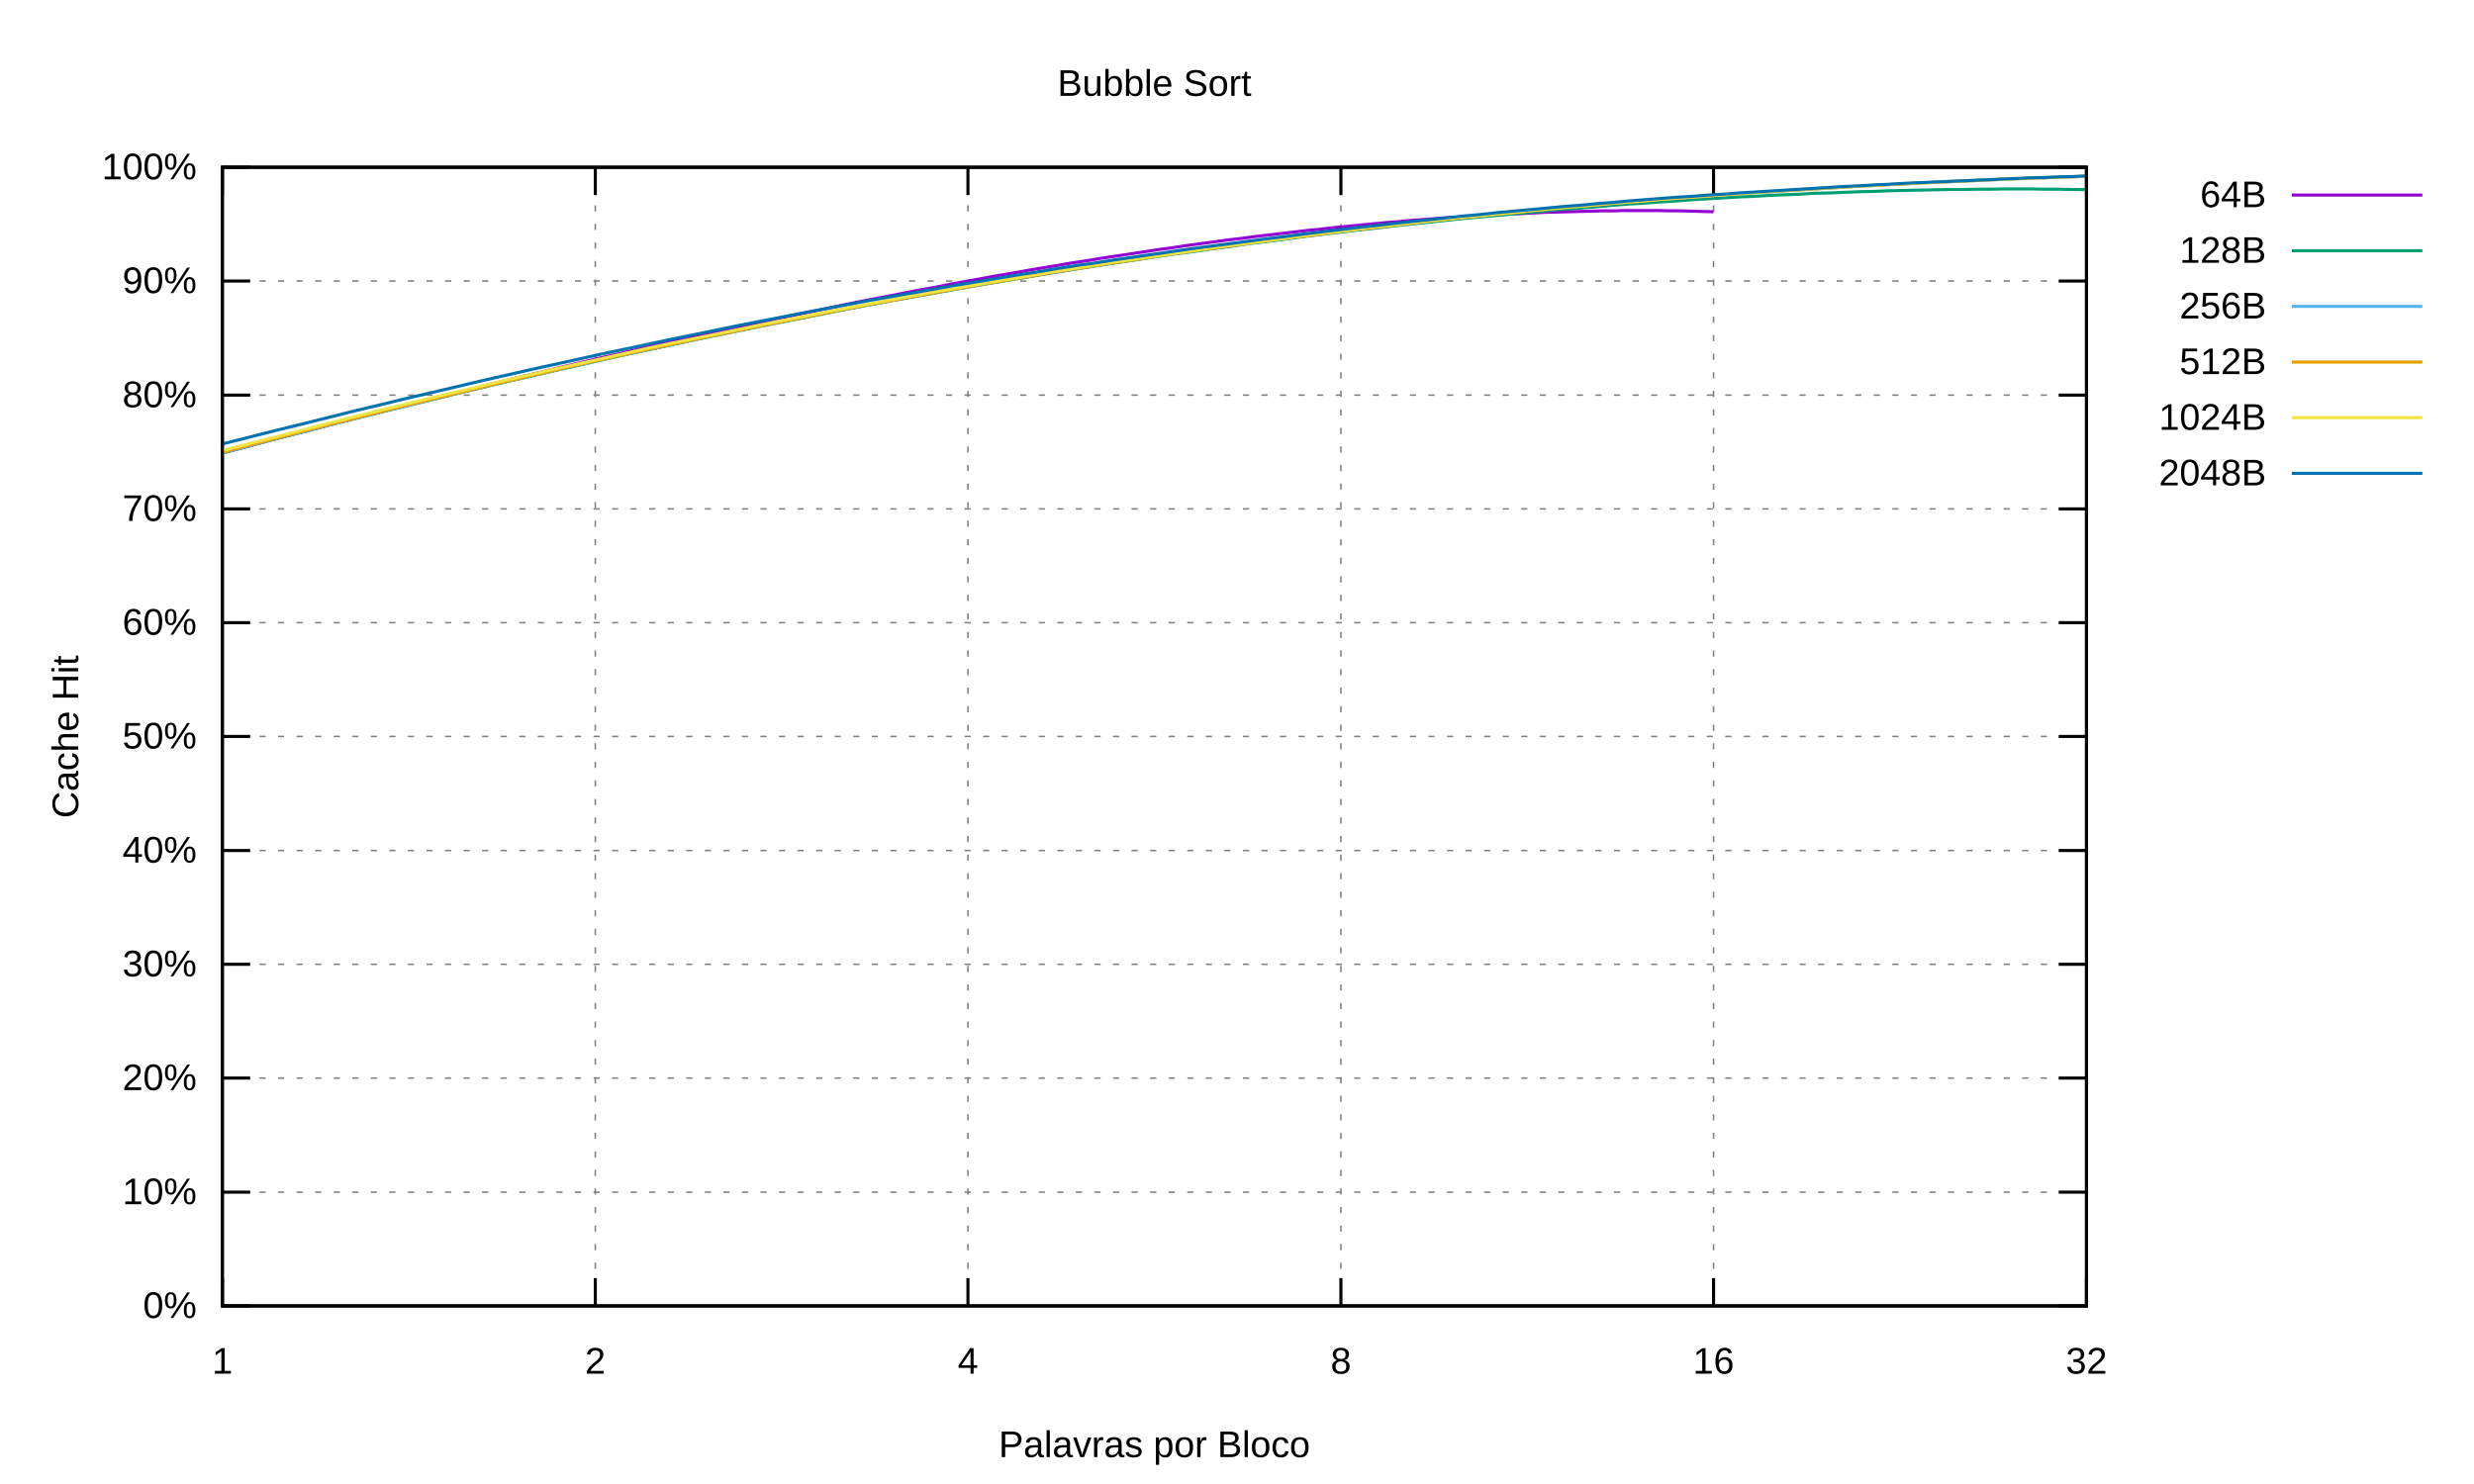
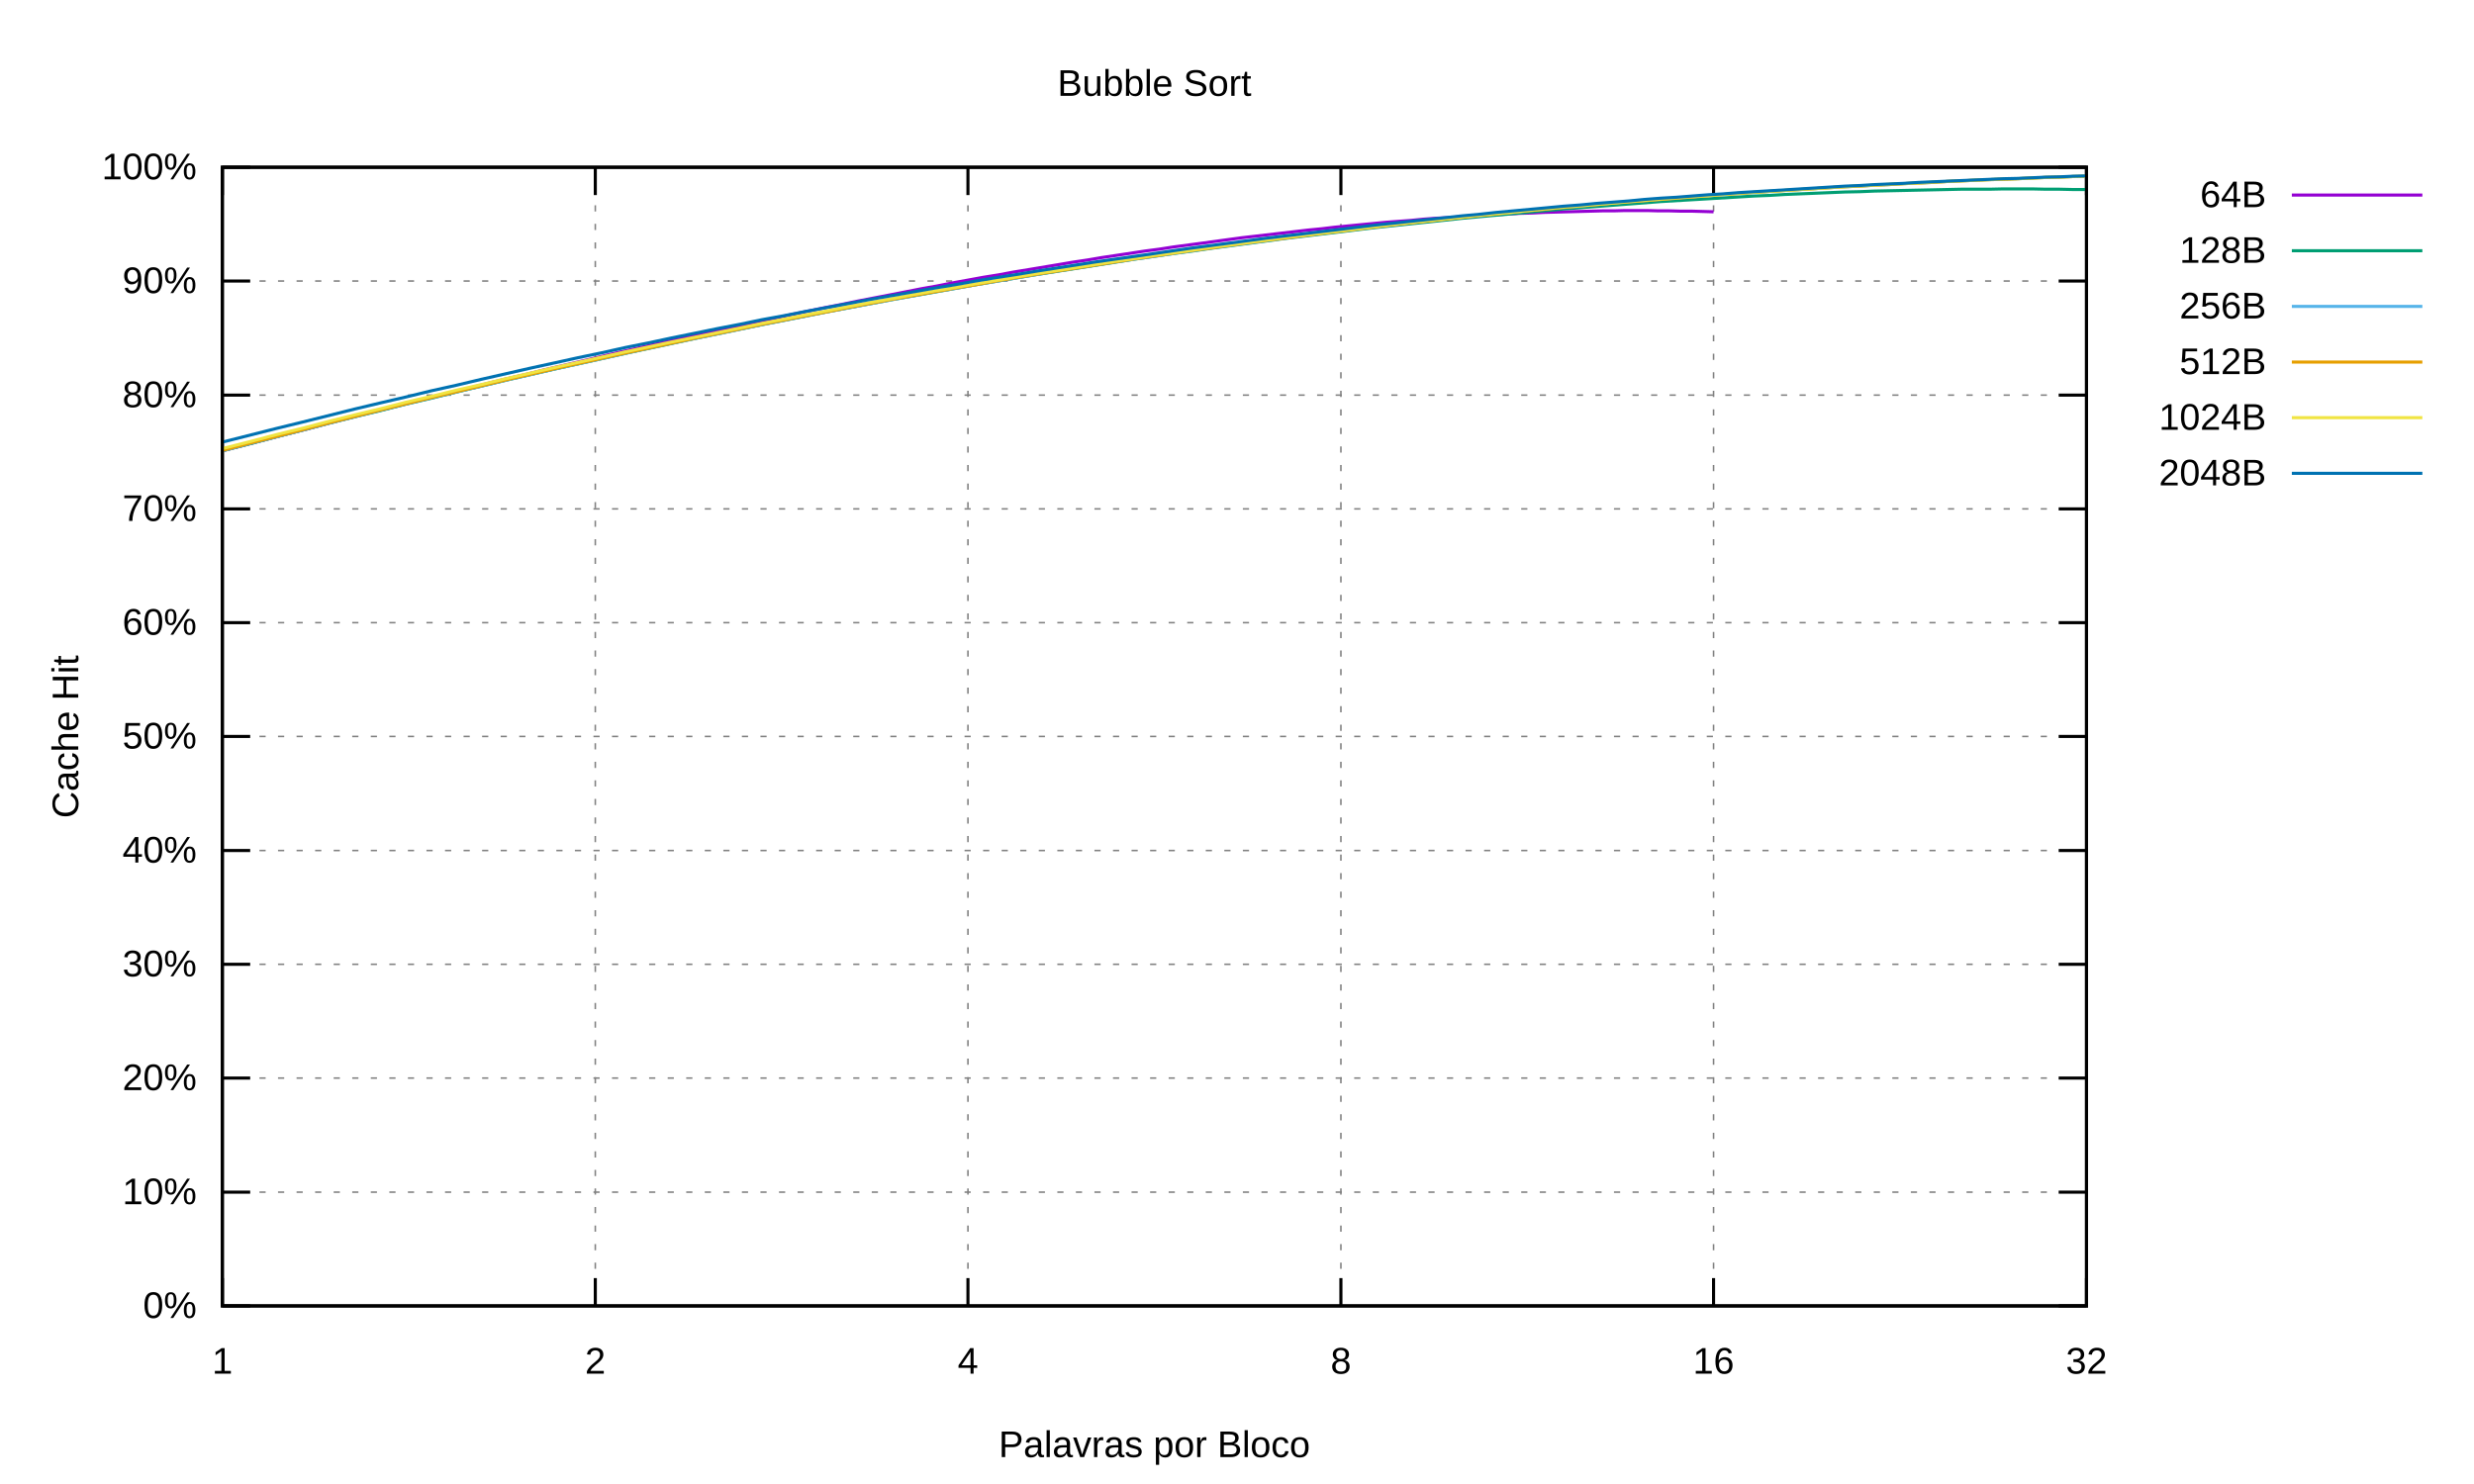
<svg xmlns="http://www.w3.org/2000/svg" xmlns:xlink="http://www.w3.org/1999/xlink" width="800" height="480" viewBox="0 0 800 480">
  <g id="gnuplot_canvas">
    <rect x="0" y="0" width="800" height="480" fill="none" />
    <defs>
      <circle id="gpDot" r="0.5" stroke-width="0.5" stroke="currentColor" />
      <path id="gpPt0" stroke-width="0.222" stroke="currentColor" d="M-1,0 h2 M0,-1 v2" />
      <path id="gpPt1" stroke-width="0.222" stroke="currentColor" d="M-1,-1 L1,1 M1,-1 L-1,1" />
      <path id="gpPt2" stroke-width="0.222" stroke="currentColor" d="M-1,0 L1,0 M0,-1 L0,1 M-1,-1 L1,1 M-1,1 L1,-1" />
      <rect id="gpPt3" stroke-width="0.222" stroke="currentColor" x="-1" y="-1" width="2" height="2" />
      <rect id="gpPt4" stroke-width="0.222" stroke="currentColor" fill="currentColor" x="-1" y="-1" width="2" height="2" />
      <circle id="gpPt5" stroke-width="0.222" stroke="currentColor" cx="0" cy="0" r="1" />
      <use xlink:href="#gpPt5" id="gpPt6" fill="currentColor" stroke="none" />
      <path id="gpPt7" stroke-width="0.222" stroke="currentColor" d="M0,-1.33 L-1.33,0.67 L1.33,0.67 z" />
      <use xlink:href="#gpPt7" id="gpPt8" fill="currentColor" stroke="none" />
      <use xlink:href="#gpPt7" id="gpPt9" stroke="currentColor" transform="rotate(180)" />
      <use xlink:href="#gpPt9" id="gpPt10" fill="currentColor" stroke="none" />
      <use xlink:href="#gpPt3" id="gpPt11" stroke="currentColor" transform="rotate(45)" />
      <use xlink:href="#gpPt11" id="gpPt12" fill="currentColor" stroke="none" />
      <path id="gpPt13" stroke-width="0.222" stroke="currentColor" d="M0,1.330 L1.265,0.411 L0.782,-1.067 L-0.782,-1.076 L-1.265,0.411 z" />
      <use xlink:href="#gpPt13" id="gpPt14" fill="currentColor" stroke="none" />
      <filter id="textbox" filterUnits="objectBoundingBox" x="0" y="0" height="1" width="1">
        <feFlood flood-color="white" flood-opacity="1" result="bgnd" />
        <feComposite in="SourceGraphic" in2="bgnd" operator="atop" />
      </filter>
      <filter id="greybox" filterUnits="objectBoundingBox" x="0" y="0" height="1" width="1">
        <feFlood flood-color="lightgrey" flood-opacity="1" result="grey" />
        <feComposite in="SourceGraphic" in2="grey" operator="atop" />
      </filter>
    </defs>
    <g fill="none" color="white" stroke="black" stroke-width="1.00" stroke-linecap="butt" stroke-linejoin="miter">
</g>
    <g fill="none" color="black" stroke="currentColor" stroke-width="1.00" stroke-linecap="butt" stroke-linejoin="miter">
</g>
    <g fill="none" color="black" stroke="black" stroke-width="0.50" stroke-linecap="butt" stroke-linejoin="miter">
</g>
    <g fill="none" color="gray" stroke="currentColor" stroke-width="0.50" stroke-linecap="butt" stroke-linejoin="miter">
      <path stroke="gray" stroke-dasharray="2,4" class="gridline" d="M71.9,422.4 L674.7,422.4  " />
    </g>
    <g fill="none" color="gray" stroke="gray" stroke-width="1.00" stroke-linecap="butt" stroke-linejoin="miter">
</g>
    <g fill="none" color="black" stroke="currentColor" stroke-width="1.00" stroke-linecap="butt" stroke-linejoin="miter">
      <path stroke="black" d="M71.9,422.4 L80.9,422.4 M674.7,422.4 L665.7,422.4  " />
      <g transform="translate(63.6,426.3)" stroke="none" fill="black" font-family="Arial" font-size="12.00" text-anchor="end">
        <text>
          <tspan font-family="Arial">0%</tspan>
        </text>
      </g>
    </g>
    <g fill="none" color="black" stroke="currentColor" stroke-width="1.00" stroke-linecap="butt" stroke-linejoin="miter">
</g>
    <g fill="none" color="black" stroke="black" stroke-width="0.50" stroke-linecap="butt" stroke-linejoin="miter">
</g>
    <g fill="none" color="gray" stroke="currentColor" stroke-width="0.50" stroke-linecap="butt" stroke-linejoin="miter">
      <path stroke="gray" stroke-dasharray="2,4" class="gridline" d="M71.9,385.6 L674.7,385.6  " />
    </g>
    <g fill="none" color="gray" stroke="gray" stroke-width="1.00" stroke-linecap="butt" stroke-linejoin="miter">
</g>
    <g fill="none" color="black" stroke="currentColor" stroke-width="1.00" stroke-linecap="butt" stroke-linejoin="miter">
      <path stroke="black" d="M71.9,385.6 L80.9,385.6 M674.7,385.6 L665.7,385.6  " />
      <g transform="translate(63.6,389.5)" stroke="none" fill="black" font-family="Arial" font-size="12.00" text-anchor="end">
        <text>
          <tspan font-family="Arial">10%</tspan>
        </text>
      </g>
    </g>
    <g fill="none" color="black" stroke="currentColor" stroke-width="1.00" stroke-linecap="butt" stroke-linejoin="miter">
</g>
    <g fill="none" color="black" stroke="black" stroke-width="0.50" stroke-linecap="butt" stroke-linejoin="miter">
</g>
    <g fill="none" color="gray" stroke="currentColor" stroke-width="0.50" stroke-linecap="butt" stroke-linejoin="miter">
      <path stroke="gray" stroke-dasharray="2,4" class="gridline" d="M71.9,348.7 L674.7,348.7  " />
    </g>
    <g fill="none" color="gray" stroke="gray" stroke-width="1.00" stroke-linecap="butt" stroke-linejoin="miter">
</g>
    <g fill="none" color="black" stroke="currentColor" stroke-width="1.00" stroke-linecap="butt" stroke-linejoin="miter">
      <path stroke="black" d="M71.9,348.7 L80.9,348.7 M674.7,348.7 L665.7,348.7  " />
      <g transform="translate(63.6,352.6)" stroke="none" fill="black" font-family="Arial" font-size="12.00" text-anchor="end">
        <text>
          <tspan font-family="Arial">20%</tspan>
        </text>
      </g>
    </g>
    <g fill="none" color="black" stroke="currentColor" stroke-width="1.00" stroke-linecap="butt" stroke-linejoin="miter">
</g>
    <g fill="none" color="black" stroke="black" stroke-width="0.50" stroke-linecap="butt" stroke-linejoin="miter">
</g>
    <g fill="none" color="gray" stroke="currentColor" stroke-width="0.50" stroke-linecap="butt" stroke-linejoin="miter">
      <path stroke="gray" stroke-dasharray="2,4" class="gridline" d="M71.9,311.9 L674.7,311.9  " />
    </g>
    <g fill="none" color="gray" stroke="gray" stroke-width="1.00" stroke-linecap="butt" stroke-linejoin="miter">
</g>
    <g fill="none" color="black" stroke="currentColor" stroke-width="1.00" stroke-linecap="butt" stroke-linejoin="miter">
      <path stroke="black" d="M71.9,311.9 L80.9,311.9 M674.7,311.9 L665.7,311.9  " />
      <g transform="translate(63.6,315.8)" stroke="none" fill="black" font-family="Arial" font-size="12.00" text-anchor="end">
        <text>
          <tspan font-family="Arial">30%</tspan>
        </text>
      </g>
    </g>
    <g fill="none" color="black" stroke="currentColor" stroke-width="1.00" stroke-linecap="butt" stroke-linejoin="miter">
</g>
    <g fill="none" color="black" stroke="black" stroke-width="0.50" stroke-linecap="butt" stroke-linejoin="miter">
</g>
    <g fill="none" color="gray" stroke="currentColor" stroke-width="0.50" stroke-linecap="butt" stroke-linejoin="miter">
      <path stroke="gray" stroke-dasharray="2,4" class="gridline" d="M71.9,275.1 L674.7,275.1  " />
    </g>
    <g fill="none" color="gray" stroke="gray" stroke-width="1.00" stroke-linecap="butt" stroke-linejoin="miter">
</g>
    <g fill="none" color="black" stroke="currentColor" stroke-width="1.00" stroke-linecap="butt" stroke-linejoin="miter">
      <path stroke="black" d="M71.9,275.1 L80.9,275.1 M674.7,275.1 L665.7,275.1  " />
      <g transform="translate(63.6,279.0)" stroke="none" fill="black" font-family="Arial" font-size="12.00" text-anchor="end">
        <text>
          <tspan font-family="Arial">40%</tspan>
        </text>
      </g>
    </g>
    <g fill="none" color="black" stroke="currentColor" stroke-width="1.00" stroke-linecap="butt" stroke-linejoin="miter">
</g>
    <g fill="none" color="black" stroke="black" stroke-width="0.50" stroke-linecap="butt" stroke-linejoin="miter">
</g>
    <g fill="none" color="gray" stroke="currentColor" stroke-width="0.50" stroke-linecap="butt" stroke-linejoin="miter">
      <path stroke="gray" stroke-dasharray="2,4" class="gridline" d="M71.9,238.2 L674.7,238.2  " />
    </g>
    <g fill="none" color="gray" stroke="gray" stroke-width="1.00" stroke-linecap="butt" stroke-linejoin="miter">
</g>
    <g fill="none" color="black" stroke="currentColor" stroke-width="1.00" stroke-linecap="butt" stroke-linejoin="miter">
      <path stroke="black" d="M71.9,238.2 L80.9,238.2 M674.7,238.2 L665.7,238.2  " />
      <g transform="translate(63.6,242.1)" stroke="none" fill="black" font-family="Arial" font-size="12.00" text-anchor="end">
        <text>
          <tspan font-family="Arial">50%</tspan>
        </text>
      </g>
    </g>
    <g fill="none" color="black" stroke="currentColor" stroke-width="1.00" stroke-linecap="butt" stroke-linejoin="miter">
</g>
    <g fill="none" color="black" stroke="black" stroke-width="0.50" stroke-linecap="butt" stroke-linejoin="miter">
</g>
    <g fill="none" color="gray" stroke="currentColor" stroke-width="0.50" stroke-linecap="butt" stroke-linejoin="miter">
      <path stroke="gray" stroke-dasharray="2,4" class="gridline" d="M71.9,201.4 L674.7,201.4  " />
    </g>
    <g fill="none" color="gray" stroke="gray" stroke-width="1.00" stroke-linecap="butt" stroke-linejoin="miter">
</g>
    <g fill="none" color="black" stroke="currentColor" stroke-width="1.00" stroke-linecap="butt" stroke-linejoin="miter">
      <path stroke="black" d="M71.9,201.4 L80.9,201.4 M674.7,201.4 L665.7,201.4  " />
      <g transform="translate(63.6,205.3)" stroke="none" fill="black" font-family="Arial" font-size="12.00" text-anchor="end">
        <text>
          <tspan font-family="Arial">60%</tspan>
        </text>
      </g>
    </g>
    <g fill="none" color="black" stroke="currentColor" stroke-width="1.00" stroke-linecap="butt" stroke-linejoin="miter">
</g>
    <g fill="none" color="black" stroke="black" stroke-width="0.50" stroke-linecap="butt" stroke-linejoin="miter">
</g>
    <g fill="none" color="gray" stroke="currentColor" stroke-width="0.50" stroke-linecap="butt" stroke-linejoin="miter">
      <path stroke="gray" stroke-dasharray="2,4" class="gridline" d="M71.9,164.6 L674.7,164.6  " />
    </g>
    <g fill="none" color="gray" stroke="gray" stroke-width="1.00" stroke-linecap="butt" stroke-linejoin="miter">
</g>
    <g fill="none" color="black" stroke="currentColor" stroke-width="1.00" stroke-linecap="butt" stroke-linejoin="miter">
      <path stroke="black" d="M71.9,164.6 L80.9,164.6 M674.7,164.6 L665.7,164.6  " />
      <g transform="translate(63.6,168.5)" stroke="none" fill="black" font-family="Arial" font-size="12.00" text-anchor="end">
        <text>
          <tspan font-family="Arial">70%</tspan>
        </text>
      </g>
    </g>
    <g fill="none" color="black" stroke="currentColor" stroke-width="1.00" stroke-linecap="butt" stroke-linejoin="miter">
</g>
    <g fill="none" color="black" stroke="black" stroke-width="0.50" stroke-linecap="butt" stroke-linejoin="miter">
</g>
    <g fill="none" color="gray" stroke="currentColor" stroke-width="0.50" stroke-linecap="butt" stroke-linejoin="miter">
      <path stroke="gray" stroke-dasharray="2,4" class="gridline" d="M71.9,127.8 L674.7,127.8  " />
    </g>
    <g fill="none" color="gray" stroke="gray" stroke-width="1.00" stroke-linecap="butt" stroke-linejoin="miter">
</g>
    <g fill="none" color="black" stroke="currentColor" stroke-width="1.00" stroke-linecap="butt" stroke-linejoin="miter">
      <path stroke="black" d="M71.9,127.8 L80.9,127.8 M674.7,127.8 L665.7,127.8  " />
      <g transform="translate(63.6,131.7)" stroke="none" fill="black" font-family="Arial" font-size="12.00" text-anchor="end">
        <text>
          <tspan font-family="Arial">80%</tspan>
        </text>
      </g>
    </g>
    <g fill="none" color="black" stroke="currentColor" stroke-width="1.00" stroke-linecap="butt" stroke-linejoin="miter">
</g>
    <g fill="none" color="black" stroke="black" stroke-width="0.50" stroke-linecap="butt" stroke-linejoin="miter">
</g>
    <g fill="none" color="gray" stroke="currentColor" stroke-width="0.50" stroke-linecap="butt" stroke-linejoin="miter">
      <path stroke="gray" stroke-dasharray="2,4" class="gridline" d="M71.9,90.9 L674.7,90.9  " />
    </g>
    <g fill="none" color="gray" stroke="gray" stroke-width="1.00" stroke-linecap="butt" stroke-linejoin="miter">
</g>
    <g fill="none" color="black" stroke="currentColor" stroke-width="1.00" stroke-linecap="butt" stroke-linejoin="miter">
      <path stroke="black" d="M71.9,90.9 L80.9,90.9 M674.7,90.9 L665.7,90.9  " />
      <g transform="translate(63.6,94.8)" stroke="none" fill="black" font-family="Arial" font-size="12.00" text-anchor="end">
        <text>
          <tspan font-family="Arial">90%</tspan>
        </text>
      </g>
    </g>
    <g fill="none" color="black" stroke="currentColor" stroke-width="1.00" stroke-linecap="butt" stroke-linejoin="miter">
</g>
    <g fill="none" color="black" stroke="black" stroke-width="0.50" stroke-linecap="butt" stroke-linejoin="miter">
</g>
    <g fill="none" color="gray" stroke="currentColor" stroke-width="0.50" stroke-linecap="butt" stroke-linejoin="miter">
      <path stroke="gray" stroke-dasharray="2,4" class="gridline" d="M71.9,54.1 L674.7,54.1  " />
    </g>
    <g fill="none" color="gray" stroke="gray" stroke-width="1.00" stroke-linecap="butt" stroke-linejoin="miter">
</g>
    <g fill="none" color="black" stroke="currentColor" stroke-width="1.00" stroke-linecap="butt" stroke-linejoin="miter">
      <path stroke="black" d="M71.9,54.1 L80.9,54.1 M674.7,54.1 L665.7,54.1  " />
      <g transform="translate(63.6,58.0)" stroke="none" fill="black" font-family="Arial" font-size="12.00" text-anchor="end">
        <text>
          <tspan font-family="Arial">100%</tspan>
        </text>
      </g>
    </g>
    <g fill="none" color="black" stroke="currentColor" stroke-width="1.00" stroke-linecap="butt" stroke-linejoin="miter">
</g>
    <g fill="none" color="black" stroke="black" stroke-width="0.50" stroke-linecap="butt" stroke-linejoin="miter">
</g>
    <g fill="none" color="gray" stroke="currentColor" stroke-width="0.50" stroke-linecap="butt" stroke-linejoin="miter">
      <path stroke="gray" stroke-dasharray="2,4" class="gridline" d="M71.9,422.4 L71.9,54.1  " />
    </g>
    <g fill="none" color="gray" stroke="gray" stroke-width="1.00" stroke-linecap="butt" stroke-linejoin="miter">
</g>
    <g fill="none" color="black" stroke="currentColor" stroke-width="1.00" stroke-linecap="butt" stroke-linejoin="miter">
      <path stroke="black" d="M71.9,422.4 L71.9,413.4 M71.9,54.1 L71.9,63.1  " />
      <g transform="translate(71.9,444.3)" stroke="none" fill="black" font-family="Arial" font-size="12.00" text-anchor="middle">
        <text>
          <tspan font-family="Arial"> 1</tspan>
        </text>
      </g>
    </g>
    <g fill="none" color="black" stroke="currentColor" stroke-width="1.00" stroke-linecap="butt" stroke-linejoin="miter">
</g>
    <g fill="none" color="black" stroke="black" stroke-width="0.50" stroke-linecap="butt" stroke-linejoin="miter">
</g>
    <g fill="none" color="gray" stroke="currentColor" stroke-width="0.50" stroke-linecap="butt" stroke-linejoin="miter">
      <path stroke="gray" stroke-dasharray="2,4" class="gridline" d="M192.5,422.4 L192.5,54.1  " />
    </g>
    <g fill="none" color="gray" stroke="gray" stroke-width="1.00" stroke-linecap="butt" stroke-linejoin="miter">
</g>
    <g fill="none" color="black" stroke="currentColor" stroke-width="1.00" stroke-linecap="butt" stroke-linejoin="miter">
      <path stroke="black" d="M192.5,422.4 L192.5,413.4 M192.5,54.1 L192.5,63.1  " />
      <g transform="translate(192.5,444.3)" stroke="none" fill="black" font-family="Arial" font-size="12.00" text-anchor="middle">
        <text>
          <tspan font-family="Arial"> 2</tspan>
        </text>
      </g>
    </g>
    <g fill="none" color="black" stroke="currentColor" stroke-width="1.00" stroke-linecap="butt" stroke-linejoin="miter">
</g>
    <g fill="none" color="black" stroke="black" stroke-width="0.50" stroke-linecap="butt" stroke-linejoin="miter">
</g>
    <g fill="none" color="gray" stroke="currentColor" stroke-width="0.50" stroke-linecap="butt" stroke-linejoin="miter">
      <path stroke="gray" stroke-dasharray="2,4" class="gridline" d="M313.0,422.4 L313.0,54.1  " />
    </g>
    <g fill="none" color="gray" stroke="gray" stroke-width="1.00" stroke-linecap="butt" stroke-linejoin="miter">
</g>
    <g fill="none" color="black" stroke="currentColor" stroke-width="1.00" stroke-linecap="butt" stroke-linejoin="miter">
      <path stroke="black" d="M313.0,422.4 L313.0,413.4 M313.0,54.1 L313.0,63.1  " />
      <g transform="translate(313.0,444.3)" stroke="none" fill="black" font-family="Arial" font-size="12.00" text-anchor="middle">
        <text>
          <tspan font-family="Arial"> 4</tspan>
        </text>
      </g>
    </g>
    <g fill="none" color="black" stroke="currentColor" stroke-width="1.00" stroke-linecap="butt" stroke-linejoin="miter">
</g>
    <g fill="none" color="black" stroke="black" stroke-width="0.50" stroke-linecap="butt" stroke-linejoin="miter">
</g>
    <g fill="none" color="gray" stroke="currentColor" stroke-width="0.50" stroke-linecap="butt" stroke-linejoin="miter">
      <path stroke="gray" stroke-dasharray="2,4" class="gridline" d="M433.6,422.4 L433.6,54.1  " />
    </g>
    <g fill="none" color="gray" stroke="gray" stroke-width="1.00" stroke-linecap="butt" stroke-linejoin="miter">
</g>
    <g fill="none" color="black" stroke="currentColor" stroke-width="1.00" stroke-linecap="butt" stroke-linejoin="miter">
      <path stroke="black" d="M433.6,422.4 L433.6,413.4 M433.6,54.1 L433.6,63.1  " />
      <g transform="translate(433.6,444.3)" stroke="none" fill="black" font-family="Arial" font-size="12.00" text-anchor="middle">
        <text>
          <tspan font-family="Arial"> 8</tspan>
        </text>
      </g>
    </g>
    <g fill="none" color="black" stroke="currentColor" stroke-width="1.00" stroke-linecap="butt" stroke-linejoin="miter">
</g>
    <g fill="none" color="black" stroke="black" stroke-width="0.50" stroke-linecap="butt" stroke-linejoin="miter">
</g>
    <g fill="none" color="gray" stroke="currentColor" stroke-width="0.50" stroke-linecap="butt" stroke-linejoin="miter">
      <path stroke="gray" stroke-dasharray="2,4" class="gridline" d="M554.1,422.4 L554.1,54.1  " />
    </g>
    <g fill="none" color="gray" stroke="gray" stroke-width="1.00" stroke-linecap="butt" stroke-linejoin="miter">
</g>
    <g fill="none" color="black" stroke="currentColor" stroke-width="1.00" stroke-linecap="butt" stroke-linejoin="miter">
      <path stroke="black" d="M554.1,422.4 L554.1,413.4 M554.1,54.1 L554.1,63.1  " />
      <g transform="translate(554.1,444.3)" stroke="none" fill="black" font-family="Arial" font-size="12.00" text-anchor="middle">
        <text>
          <tspan font-family="Arial"> 16</tspan>
        </text>
      </g>
    </g>
    <g fill="none" color="black" stroke="currentColor" stroke-width="1.00" stroke-linecap="butt" stroke-linejoin="miter">
</g>
    <g fill="none" color="black" stroke="black" stroke-width="0.50" stroke-linecap="butt" stroke-linejoin="miter">
</g>
    <g fill="none" color="gray" stroke="currentColor" stroke-width="0.50" stroke-linecap="butt" stroke-linejoin="miter">
      <path stroke="gray" stroke-dasharray="2,4" class="gridline" d="M674.7,422.4 L674.7,54.1  " />
    </g>
    <g fill="none" color="gray" stroke="gray" stroke-width="1.00" stroke-linecap="butt" stroke-linejoin="miter">
</g>
    <g fill="none" color="black" stroke="currentColor" stroke-width="1.00" stroke-linecap="butt" stroke-linejoin="miter">
      <path stroke="black" d="M674.7,422.4 L674.7,413.4 M674.7,54.1 L674.7,63.1  " />
      <g transform="translate(674.7,444.3)" stroke="none" fill="black" font-family="Arial" font-size="12.00" text-anchor="middle">
        <text>
          <tspan font-family="Arial"> 32</tspan>
        </text>
      </g>
    </g>
    <g fill="none" color="black" stroke="currentColor" stroke-width="1.00" stroke-linecap="butt" stroke-linejoin="miter">
</g>
    <g fill="none" color="black" stroke="currentColor" stroke-width="1.00" stroke-linecap="butt" stroke-linejoin="miter">
      <path stroke="black" d="M71.9,54.1 L71.9,422.4 L674.7,422.4 L674.7,54.1 L71.9,54.1 Z  " />
    </g>
    <g fill="none" color="black" stroke="currentColor" stroke-width="1.00" stroke-linecap="butt" stroke-linejoin="miter">
      <g transform="translate(25.3,238.3) rotate(270)" stroke="none" fill="black" font-family="Arial" font-size="12.00" text-anchor="middle">
        <text>
          <tspan font-family="Arial">Cache Hit</tspan>
        </text>
      </g>
    </g>
    <g fill="none" color="black" stroke="currentColor" stroke-width="1.00" stroke-linecap="butt" stroke-linejoin="miter">
      <g transform="translate(373.3,471.3)" stroke="none" fill="black" font-family="Arial" font-size="12.00" text-anchor="middle">
        <text>
          <tspan font-family="Arial">Palavras por Bloco</tspan>
        </text>
      </g>
    </g>
    <g fill="none" color="black" stroke="currentColor" stroke-width="1.00" stroke-linecap="butt" stroke-linejoin="miter">
      <g transform="translate(373.3,31.0)" stroke="none" fill="black" font-family="Arial" font-size="12.00" text-anchor="middle">
        <text>
          <tspan font-family="Arial">Bubble Sort</tspan>
        </text>
      </g>
    </g>
    <g fill="none" color="black" stroke="currentColor" stroke-width="1.00" stroke-linecap="butt" stroke-linejoin="miter">
</g>
    <g id="gnuplot_plot_1">
      <g fill="none" color="black" stroke="currentColor" stroke-width="1.00" stroke-linecap="butt" stroke-linejoin="miter">
        <g transform="translate(732.8,67.0)" stroke="none" fill="black" font-family="Arial" font-size="12.00" text-anchor="end">
          <text>
            <tspan font-family="Arial">64B</tspan>
          </text>
        </g>
      </g>
      <g fill="none" color="black" stroke="currentColor" stroke-width="1.00" stroke-linecap="butt" stroke-linejoin="miter">
-         <path stroke="rgb(148,   0, 211)" d="M741.1,63.1 L783.3,63.1 M71.9,146.5 L78.9,144.7 L85.8,142.8 L92.7,141.0 L99.5,139.3 L106.2,137.5   L112.8,135.8 L119.4,134.1 L126.0,132.5 L132.4,130.8 L138.8,129.2 L145.2,127.6 L151.5,126.1 L157.7,124.5   L163.9,123.0 L170.1,121.5 L176.1,120.1 L182.2,118.6 L188.1,117.2 L194.0,115.8 L199.9,114.5 L205.7,113.1   L211.5,111.8 L217.2,110.5 L222.9,109.3 L228.6,108.0 L234.1,106.8 L239.7,105.6 L245.2,104.4 L250.6,103.2   L256.1,102.1 L261.4,101.0 L266.8,99.9 L272.0,98.8 L277.3,97.7 L282.5,96.7 L287.7,95.7 L292.8,94.7   L297.9,93.7 L303.0,92.8 L308.0,91.8 L313.0,90.9 L317.9,90.0 L322.9,89.1 L327.7,88.3 L332.6,87.4   L337.4,86.6 L342.2,85.8 L346.9,85.0 L351.6,84.3 L356.3,83.5 L361.0,82.8 L365.6,82.1 L370.2,81.4   L374.8,80.7 L379.3,80.1 L383.8,79.4 L388.3,78.8 L392.7,78.2 L397.1,77.6 L401.5,77.1 L405.9,76.5   L410.2,76.0 L414.5,75.5 L418.8,75.0 L423.1,74.5 L427.3,74.1 L431.5,73.6 L435.7,73.2 L439.8,72.8   L444.0,72.4 L448.1,72.0 L452.1,71.7 L456.2,71.3 L460.2,71.0 L464.2,70.7 L468.2,70.4 L472.2,70.2   L476.1,69.9 L480.1,69.7 L484.0,69.4 L487.8,69.2 L491.7,69.1 L495.5,68.9 L499.3,68.7 L503.1,68.6   L506.9,68.5 L510.6,68.4 L514.4,68.3 L518.1,68.2 L521.8,68.2 L525.4,68.1 L529.1,68.1 L532.7,68.1   L536.3,68.1 L539.9,68.2 L543.5,68.2 L547.1,68.3 L550.6,68.4 L554.1,68.5  " />
+         <path stroke="rgb(148,   0, 211)" d="M741.1,63.1 L783.3,63.1 M71.9,145.8 L78.9,144.0 L85.8,142.2 L92.7,140.4 L99.5,138.7 L106.2,136.9   L112.8,135.2 L119.4,133.5 L126.0,131.9 L132.4,130.3 L138.8,128.7 L145.2,127.1 L151.5,125.6 L157.7,124.0   L163.9,122.5 L170.1,121.1 L176.1,119.6 L182.2,118.2 L188.1,116.8 L194.0,115.4 L199.9,114.0 L205.7,112.7   L211.5,111.4 L217.2,110.1 L222.9,108.9 L228.6,107.6 L234.1,106.4 L239.7,105.2 L245.2,104.0 L250.6,102.9   L256.1,101.7 L261.4,100.6 L266.8,99.5 L272.0,98.5 L277.3,97.4 L282.5,96.4 L287.7,95.4 L292.8,94.4   L297.9,93.4 L303.0,92.5 L308.0,91.5 L313.0,90.6 L317.9,89.7 L322.9,88.9 L327.7,88.0 L332.6,87.2   L337.4,86.4 L342.2,85.6 L346.9,84.8 L351.6,84.1 L356.3,83.3 L361.0,82.6 L365.6,81.9 L370.2,81.2   L374.8,80.6 L379.3,79.9 L383.8,79.3 L388.3,78.7 L392.7,78.1 L397.1,77.5 L401.5,76.9 L405.9,76.4   L410.2,75.9 L414.5,75.4 L418.8,74.9 L423.1,74.4 L427.3,74.0 L431.5,73.5 L435.7,73.1 L439.8,72.7   L444.0,72.3 L448.1,71.9 L452.1,71.6 L456.2,71.3 L460.2,70.9 L464.2,70.6 L468.2,70.4 L472.2,70.1   L476.1,69.8 L480.1,69.6 L484.0,69.4 L487.8,69.2 L491.7,69.0 L495.5,68.9 L499.3,68.7 L503.1,68.6   L506.9,68.5 L510.6,68.4 L514.4,68.3 L518.1,68.2 L521.8,68.2 L525.4,68.1 L529.1,68.1 L532.7,68.1   L536.3,68.2 L539.9,68.2 L543.5,68.3 L547.1,68.3 L550.6,68.4 L554.1,68.5  " />
      </g>
    </g>
    <g id="gnuplot_plot_2">
      <g fill="none" color="black" stroke="currentColor" stroke-width="1.00" stroke-linecap="butt" stroke-linejoin="miter">
        <g transform="translate(732.8,85.0)" stroke="none" fill="black" font-family="Arial" font-size="12.00" text-anchor="end">
          <text>
            <tspan font-family="Arial">128B</tspan>
          </text>
        </g>
      </g>
      <g fill="none" color="black" stroke="currentColor" stroke-width="1.00" stroke-linecap="butt" stroke-linejoin="miter">
-         <path stroke="rgb(  0, 158, 115)" d="M741.1,81.1 L783.3,81.1 M71.9,146.5 L80.6,144.2 L89.3,141.9 L97.9,139.7 L106.3,137.5 L114.7,135.4   L123.1,133.3 L131.3,131.3 L139.5,129.3 L147.6,127.3 L155.6,125.4 L163.5,123.5 L171.4,121.7 L179.2,119.9   L186.9,118.2 L194.6,116.4 L202.2,114.7 L209.7,113.1 L217.2,111.5 L224.6,109.9 L231.9,108.4 L239.2,106.9   L246.4,105.4 L253.6,104.0 L260.7,102.6 L267.7,101.2 L274.7,99.8 L281.6,98.5 L288.5,97.2 L295.3,96.0   L302.1,94.8 L308.8,93.6 L315.5,92.4 L322.1,91.3 L328.6,90.2 L335.2,89.1 L341.6,88.0 L348.0,87.0   L354.4,86.0 L360.7,85.0 L367.0,84.1 L373.3,83.1 L379.4,82.2 L385.6,81.4 L391.7,80.5 L397.8,79.7   L403.8,78.8 L409.8,78.1 L415.7,77.3 L421.6,76.5 L427.4,75.8 L433.3,75.1 L439.0,74.4 L444.8,73.8   L450.5,73.1 L456.1,72.5 L461.8,71.9 L467.4,71.3 L472.9,70.7 L478.4,70.2 L483.9,69.7 L489.4,69.2   L494.8,68.7 L500.2,68.2 L505.5,67.7 L510.9,67.3 L516.1,66.9 L521.4,66.4 L526.6,66.0 L531.8,65.7   L537.0,65.3 L542.1,65.0 L547.2,64.6 L552.3,64.3 L557.3,64.0 L562.3,63.7 L567.3,63.5 L572.3,63.2   L577.2,63.0 L582.1,62.8 L587.0,62.5 L591.8,62.4 L596.6,62.2 L601.4,62.0 L606.2,61.9 L610.9,61.7   L615.6,61.6 L620.3,61.5 L625.0,61.4 L629.6,61.3 L634.2,61.3 L638.8,61.2 L643.4,61.2 L647.9,61.1   L652.5,61.1 L657.0,61.1 L661.4,61.2 L665.9,61.2 L670.3,61.3 L674.7,61.3  " />
+         <path stroke="rgb(  0, 158, 115)" d="M741.1,81.1 L783.3,81.1 M71.9,145.8 L80.6,143.6 L89.3,141.3 L97.9,139.1 L106.3,136.9 L114.7,134.8   L123.1,132.8 L131.3,130.7 L139.5,128.8 L147.6,126.8 L155.6,124.9 L163.5,123.0 L171.4,121.2 L179.2,119.4   L186.9,117.7 L194.6,116.0 L202.2,114.3 L209.7,112.7 L217.2,111.1 L224.6,109.5 L231.9,108.0 L239.2,106.5   L246.4,105.0 L253.6,103.6 L260.7,102.2 L267.7,100.8 L274.7,99.5 L281.6,98.2 L288.5,96.9 L295.3,95.7   L302.1,94.5 L308.8,93.3 L315.5,92.1 L322.1,91.0 L328.6,89.9 L335.2,88.8 L341.6,87.8 L348.0,86.8   L354.4,85.8 L360.7,84.8 L367.0,83.8 L373.3,82.9 L379.4,82.0 L385.6,81.2 L391.7,80.3 L397.8,79.5   L403.8,78.7 L409.8,77.9 L415.7,77.1 L421.6,76.4 L427.4,75.7 L433.3,75.0 L439.0,74.3 L444.8,73.6   L450.5,73.0 L456.1,72.4 L461.8,71.8 L467.4,71.2 L472.9,70.6 L478.4,70.1 L483.9,69.6 L489.4,69.1   L494.8,68.6 L500.2,68.1 L505.5,67.6 L510.9,67.2 L516.1,66.8 L521.4,66.4 L526.6,66.0 L531.8,65.6   L537.0,65.2 L542.1,64.9 L547.2,64.6 L552.3,64.3 L557.3,64.0 L562.3,63.7 L567.3,63.4 L572.3,63.2   L577.2,62.9 L582.1,62.7 L587.0,62.5 L591.8,62.3 L596.6,62.1 L601.4,62.0 L606.2,61.8 L610.9,61.7   L615.6,61.6 L620.3,61.5 L625.0,61.4 L629.6,61.3 L634.2,61.2 L638.8,61.2 L643.4,61.2 L647.9,61.1   L652.5,61.1 L657.0,61.1 L661.4,61.2 L665.9,61.2 L670.3,61.3 L674.7,61.3  " />
      </g>
    </g>
    <g id="gnuplot_plot_3">
      <g fill="none" color="black" stroke="currentColor" stroke-width="1.00" stroke-linecap="butt" stroke-linejoin="miter">
        <g transform="translate(732.8,103.0)" stroke="none" fill="black" font-family="Arial" font-size="12.00" text-anchor="end">
          <text>
            <tspan font-family="Arial">256B</tspan>
          </text>
        </g>
      </g>
      <g fill="none" color="black" stroke="currentColor" stroke-width="1.00" stroke-linecap="butt" stroke-linejoin="miter">
-         <path stroke="rgb( 86, 180, 233)" d="M741.1,99.1 L783.3,99.1 M71.9,146.5 L80.6,144.2 L89.3,141.9 L97.9,139.7 L106.3,137.5 L114.7,135.4   L123.1,133.3 L131.3,131.3 L139.5,129.3 L147.6,127.3 L155.6,125.4 L163.5,123.5 L171.4,121.7 L179.2,119.9   L186.9,118.1 L194.6,116.4 L202.2,114.7 L209.7,113.1 L217.2,111.5 L224.6,109.9 L231.9,108.3 L239.2,106.8   L246.4,105.4 L253.6,103.9 L260.7,102.5 L267.7,101.1 L274.7,99.8 L281.6,98.5 L288.5,97.2 L295.3,95.9   L302.1,94.7 L308.8,93.5 L315.5,92.4 L322.1,91.2 L328.6,90.1 L335.2,89.0 L341.6,88.0 L348.0,86.9   L354.4,85.9 L360.7,85.0 L367.0,84.0 L373.3,83.1 L379.4,82.1 L385.6,81.3 L391.7,80.4 L397.8,79.6   L403.8,78.7 L409.8,77.9 L415.7,77.2 L421.6,76.4 L427.4,75.7 L433.3,74.9 L439.0,74.2 L444.8,73.6   L450.5,72.9 L456.1,72.3 L461.8,71.6 L467.4,71.0 L472.9,70.4 L478.4,69.9 L483.9,69.3 L489.4,68.8   L494.8,68.2 L500.2,67.7 L505.5,67.2 L510.9,66.7 L516.1,66.3 L521.4,65.8 L526.6,65.4 L531.8,65.0   L537.0,64.5 L542.1,64.1 L547.2,63.8 L552.3,63.4 L557.3,63.0 L562.3,62.7 L567.3,62.3 L572.3,62.0   L577.2,61.7 L582.1,61.4 L587.0,61.1 L591.8,60.8 L596.6,60.5 L601.4,60.2 L606.2,60.0 L610.9,59.7   L615.6,59.5 L620.3,59.2 L625.0,59.0 L629.6,58.8 L634.2,58.6 L638.8,58.4 L643.4,58.2 L647.9,58.0   L652.5,57.8 L657.0,57.6 L661.4,57.5 L665.9,57.3 L670.3,57.2 L674.7,57.0  " />
+         <path stroke="rgb( 86, 180, 233)" d="M741.1,99.1 L783.3,99.1 M71.9,145.8 L80.6,143.5 L89.3,141.3 L97.9,139.1 L106.3,136.9 L114.7,134.8   L123.1,132.7 L131.3,130.7 L139.5,128.7 L147.6,126.8 L155.6,124.9 L163.5,123.0 L171.4,121.2 L179.2,119.4   L186.9,117.7 L194.6,116.0 L202.2,114.3 L209.7,112.6 L217.2,111.0 L224.6,109.5 L231.9,108.0 L239.2,106.5   L246.4,105.0 L253.6,103.6 L260.7,102.2 L267.7,100.8 L274.7,99.5 L281.6,98.2 L288.5,96.9 L295.3,95.7   L302.1,94.4 L308.8,93.3 L315.5,92.1 L322.1,91.0 L328.6,89.9 L335.2,88.8 L341.6,87.7 L348.0,86.7   L354.4,85.7 L360.7,84.7 L367.0,83.8 L373.3,82.9 L379.4,82.0 L385.6,81.1 L391.7,80.2 L397.8,79.4   L403.8,78.6 L409.8,77.8 L415.7,77.0 L421.6,76.2 L427.4,75.5 L433.3,74.8 L439.0,74.1 L444.8,73.4   L450.5,72.8 L456.1,72.1 L461.8,71.5 L467.4,70.9 L472.9,70.3 L478.4,69.8 L483.9,69.2 L489.4,68.7   L494.8,68.1 L500.2,67.6 L505.5,67.1 L510.9,66.7 L516.1,66.2 L521.4,65.7 L526.6,65.3 L531.8,64.9   L537.0,64.5 L542.1,64.1 L547.2,63.7 L552.3,63.3 L557.3,63.0 L562.3,62.6 L567.3,62.3 L572.3,61.9   L577.2,61.6 L582.1,61.3 L587.0,61.0 L591.8,60.7 L596.6,60.4 L601.4,60.2 L606.2,59.9 L610.9,59.7   L615.6,59.4 L620.3,59.2 L625.0,59.0 L629.6,58.7 L634.2,58.5 L638.8,58.3 L643.4,58.1 L647.9,58.0   L652.5,57.8 L657.0,57.6 L661.4,57.4 L665.9,57.3 L670.3,57.1 L674.7,57.0  " />
      </g>
    </g>
    <g id="gnuplot_plot_4">
      <g fill="none" color="black" stroke="currentColor" stroke-width="1.00" stroke-linecap="butt" stroke-linejoin="miter">
        <g transform="translate(732.8,121.0)" stroke="none" fill="black" font-family="Arial" font-size="12.00" text-anchor="end">
          <text>
            <tspan font-family="Arial">512B</tspan>
          </text>
        </g>
      </g>
      <g fill="none" color="black" stroke="currentColor" stroke-width="1.00" stroke-linecap="butt" stroke-linejoin="miter">
-         <path stroke="rgb(230, 159,   0)" d="M741.1,117.1 L783.3,117.1 M71.9,146.3 L80.6,144.0 L89.3,141.8 L97.9,139.5 L106.3,137.4 L114.7,135.3   L123.1,133.2 L131.3,131.1 L139.5,129.2 L147.6,127.2 L155.6,125.3 L163.5,123.4 L171.4,121.6 L179.2,119.8   L186.9,118.0 L194.6,116.3 L202.2,114.6 L209.7,113.0 L217.2,111.4 L224.6,109.8 L231.9,108.3 L239.2,106.8   L246.4,105.3 L253.6,103.9 L260.7,102.5 L267.7,101.1 L274.7,99.7 L281.6,98.4 L288.5,97.2 L295.3,95.9   L302.1,94.7 L308.8,93.5 L315.5,92.3 L322.1,91.2 L328.6,90.1 L335.2,89.0 L341.6,87.9 L348.0,86.9   L354.4,85.9 L360.7,84.9 L367.0,84.0 L373.3,83.0 L379.4,82.1 L385.6,81.2 L391.7,80.4 L397.8,79.5   L403.8,78.7 L409.8,77.9 L415.7,77.1 L421.6,76.4 L427.4,75.7 L433.3,74.9 L439.0,74.2 L444.8,73.6   L450.5,72.9 L456.1,72.3 L461.8,71.6 L467.4,71.0 L472.9,70.4 L478.4,69.9 L483.9,69.3 L489.4,68.8   L494.8,68.2 L500.2,67.7 L505.5,67.2 L510.9,66.7 L516.1,66.3 L521.4,65.8 L526.6,65.4 L531.8,65.0   L537.0,64.5 L542.1,64.1 L547.2,63.8 L552.3,63.4 L557.3,63.0 L562.3,62.7 L567.3,62.3 L572.3,62.0   L577.2,61.7 L582.1,61.4 L587.0,61.1 L591.8,60.8 L596.6,60.5 L601.4,60.2 L606.2,60.0 L610.9,59.7   L615.6,59.5 L620.3,59.2 L625.0,59.0 L629.6,58.8 L634.2,58.6 L638.8,58.4 L643.4,58.2 L647.9,58.0   L652.5,57.8 L657.0,57.6 L661.4,57.5 L665.9,57.3 L670.3,57.2 L674.7,57.0  " />
+         <path stroke="rgb(230, 159,   0)" d="M741.1,117.1 L783.3,117.1 M71.9,145.7 L80.6,143.4 L89.3,141.2 L97.9,139.0 L106.3,136.8 L114.7,134.7   L123.1,132.6 L131.3,130.6 L139.5,128.6 L147.6,126.7 L155.6,124.8 L163.5,122.9 L171.4,121.1 L179.2,119.3   L186.9,117.6 L194.6,115.9 L202.2,114.2 L209.7,112.6 L217.2,111.0 L224.6,109.4 L231.9,107.9 L239.2,106.4   L246.4,104.9 L253.6,103.5 L260.7,102.1 L267.7,100.8 L274.7,99.4 L281.6,98.1 L288.5,96.8 L295.3,95.6   L302.1,94.4 L308.8,93.2 L315.5,92.1 L322.1,90.9 L328.6,89.8 L335.2,88.7 L341.6,87.7 L348.0,86.7   L354.4,85.7 L360.7,84.7 L367.0,83.7 L373.3,82.8 L379.4,81.9 L385.6,81.0 L391.7,80.2 L397.8,79.3   L403.8,78.5 L409.8,77.7 L415.7,77.0 L421.6,76.2 L427.4,75.5 L433.3,74.8 L439.0,74.1 L444.8,73.4   L450.5,72.7 L456.1,72.1 L461.8,71.5 L467.4,70.9 L472.9,70.3 L478.4,69.7 L483.9,69.2 L489.4,68.6   L494.8,68.1 L500.2,67.6 L505.5,67.1 L510.9,66.6 L516.1,66.2 L521.4,65.7 L526.6,65.3 L531.8,64.9   L537.0,64.5 L542.1,64.1 L547.2,63.7 L552.3,63.3 L557.3,62.9 L562.3,62.6 L567.3,62.2 L572.3,61.9   L577.2,61.6 L582.1,61.3 L587.0,61.0 L591.8,60.7 L596.6,60.4 L601.4,60.2 L606.2,59.9 L610.9,59.7   L615.6,59.4 L620.3,59.2 L625.0,59.0 L629.6,58.7 L634.2,58.5 L638.8,58.3 L643.4,58.1 L647.9,58.0   L652.5,57.8 L657.0,57.6 L661.4,57.4 L665.9,57.3 L670.3,57.1 L674.7,57.0  " />
      </g>
    </g>
    <g id="gnuplot_plot_5">
      <g fill="none" color="black" stroke="currentColor" stroke-width="1.00" stroke-linecap="butt" stroke-linejoin="miter">
        <g transform="translate(732.8,139.0)" stroke="none" fill="black" font-family="Arial" font-size="12.00" text-anchor="end">
          <text>
            <tspan font-family="Arial">1024B</tspan>
          </text>
        </g>
      </g>
      <g fill="none" color="black" stroke="currentColor" stroke-width="1.00" stroke-linecap="butt" stroke-linejoin="miter">
-         <path stroke="rgb(240, 228,  66)" d="M741.1,135.1 L783.3,135.1 M71.9,145.8 L80.6,143.5 L89.3,141.3 L97.9,139.1 L106.3,136.9 L114.7,134.8   L123.1,132.7 L131.3,130.7 L139.5,128.7 L147.6,126.8 L155.6,124.9 L163.5,123.0 L171.4,121.2 L179.2,119.4   L186.9,117.7 L194.6,116.0 L202.2,114.3 L209.7,112.6 L217.2,111.0 L224.6,109.5 L231.9,108.0 L239.2,106.5   L246.4,105.0 L253.6,103.6 L260.7,102.2 L267.7,100.8 L274.7,99.5 L281.6,98.2 L288.5,96.9 L295.3,95.7   L302.1,94.4 L308.8,93.3 L315.5,92.1 L322.1,91.0 L328.6,89.9 L335.2,88.8 L341.6,87.7 L348.0,86.7   L354.4,85.7 L360.7,84.7 L367.0,83.8 L373.3,82.9 L379.4,82.0 L385.6,81.1 L391.7,80.2 L397.8,79.4   L403.8,78.6 L409.8,77.8 L415.7,77.0 L421.6,76.2 L427.4,75.5 L433.3,74.8 L439.0,74.1 L444.8,73.4   L450.5,72.8 L456.1,72.1 L461.8,71.5 L467.4,70.9 L472.9,70.3 L478.4,69.8 L483.9,69.2 L489.4,68.7   L494.8,68.1 L500.2,67.6 L505.5,67.1 L510.9,66.7 L516.1,66.2 L521.4,65.7 L526.6,65.3 L531.8,64.9   L537.0,64.5 L542.1,64.1 L547.2,63.7 L552.3,63.3 L557.3,63.0 L562.3,62.6 L567.3,62.3 L572.3,61.9   L577.2,61.6 L582.1,61.3 L587.0,61.0 L591.8,60.7 L596.6,60.4 L601.4,60.2 L606.2,59.9 L610.9,59.7   L615.6,59.4 L620.3,59.2 L625.0,59.0 L629.6,58.7 L634.2,58.5 L638.8,58.3 L643.4,58.1 L647.9,58.0   L652.5,57.8 L657.0,57.6 L661.4,57.4 L665.9,57.3 L670.3,57.1 L674.7,57.0  " />
+         <path stroke="rgb(240, 228,  66)" d="M741.1,135.1 L783.3,135.1 M71.9,145.1 L80.6,142.9 L89.3,140.6 L97.9,138.5 L106.3,136.3 L114.7,134.2   L123.1,132.2 L131.3,130.1 L139.5,128.2 L147.6,126.2 L155.6,124.4 L163.5,122.5 L171.4,120.7 L179.2,118.9   L186.9,117.2 L194.6,115.5 L202.2,113.8 L209.7,112.2 L217.2,110.6 L224.6,109.1 L231.9,107.6 L239.2,106.1   L246.4,104.6 L253.6,103.2 L260.7,101.8 L267.7,100.5 L274.7,99.1 L281.6,97.8 L288.5,96.6 L295.3,95.3   L302.1,94.1 L308.8,93.0 L315.5,91.8 L322.1,90.7 L328.6,89.6 L335.2,88.5 L341.6,87.5 L348.0,86.5   L354.4,85.5 L360.7,84.5 L367.0,83.6 L373.3,82.6 L379.4,81.8 L385.6,80.9 L391.7,80.0 L397.8,79.2   L403.8,78.4 L409.8,77.6 L415.7,76.8 L421.6,76.1 L427.4,75.4 L433.3,74.7 L439.0,74.0 L444.8,73.3   L450.5,72.6 L456.1,72.0 L461.8,71.4 L467.4,70.8 L472.9,70.2 L478.4,69.6 L483.9,69.1 L489.4,68.6   L494.8,68.0 L500.2,67.5 L505.5,67.0 L510.9,66.6 L516.1,66.1 L521.4,65.7 L526.6,65.2 L531.8,64.8   L537.0,64.4 L542.1,64.0 L547.2,63.6 L552.3,63.3 L557.3,62.9 L562.3,62.5 L567.3,62.2 L572.3,61.9   L577.2,61.6 L582.1,61.3 L587.0,61.0 L591.8,60.7 L596.6,60.4 L601.4,60.1 L606.2,59.9 L610.9,59.6   L615.6,59.4 L620.3,59.2 L625.0,58.9 L629.6,58.7 L634.2,58.5 L638.8,58.3 L643.4,58.1 L647.9,57.9   L652.5,57.8 L657.0,57.6 L661.4,57.4 L665.9,57.3 L670.3,57.1 L674.7,57.0  " />
      </g>
    </g>
    <g id="gnuplot_plot_6">
      <g fill="none" color="black" stroke="currentColor" stroke-width="1.00" stroke-linecap="butt" stroke-linejoin="miter">
        <g transform="translate(732.8,157.0)" stroke="none" fill="black" font-family="Arial" font-size="12.00" text-anchor="end">
          <text>
            <tspan font-family="Arial">2048B</tspan>
          </text>
        </g>
      </g>
      <g fill="none" color="black" stroke="currentColor" stroke-width="1.00" stroke-linecap="butt" stroke-linejoin="miter">
-         <path stroke="rgb(  0, 114, 178)" d="M741.1,153.1 L783.3,153.1 M71.9,143.6 L80.6,141.4 L89.3,139.2 L97.9,137.1 L106.3,135.0 L114.7,132.9   L123.1,130.9 L131.3,128.9 L139.5,127.0 L147.6,125.1 L155.6,123.2 L163.5,121.4 L171.4,119.6 L179.2,117.9   L186.9,116.2 L194.6,114.5 L202.2,112.9 L209.7,111.3 L217.2,109.7 L224.6,108.2 L231.9,106.7 L239.2,105.2   L246.4,103.8 L253.6,102.4 L260.7,101.0 L267.7,99.7 L274.7,98.4 L281.6,97.1 L288.5,95.9 L295.3,94.7   L302.1,93.5 L308.8,92.3 L315.5,91.2 L322.1,90.1 L328.6,89.0 L335.2,88.0 L341.6,86.9 L348.0,85.9   L354.4,85.0 L360.7,84.0 L367.0,83.1 L373.3,82.2 L379.4,81.3 L385.6,80.4 L391.7,79.6 L397.8,78.8   L403.8,78.0 L409.8,77.2 L415.7,76.5 L421.6,75.7 L427.4,75.0 L433.3,74.3 L439.0,73.6 L444.8,73.0   L450.5,72.3 L456.1,71.7 L461.8,71.1 L467.4,70.5 L472.9,69.9 L478.4,69.4 L483.9,68.8 L489.4,68.3   L494.8,67.8 L500.2,67.3 L505.5,66.8 L510.9,66.4 L516.1,65.9 L521.4,65.5 L526.6,65.0 L531.8,64.6   L537.0,64.2 L542.1,63.8 L547.2,63.5 L552.3,63.1 L557.3,62.8 L562.3,62.4 L567.3,62.1 L572.3,61.8   L577.2,61.5 L582.1,61.2 L587.0,60.9 L591.8,60.6 L596.6,60.3 L601.4,60.1 L606.2,59.8 L610.9,59.6   L615.6,59.3 L620.3,59.1 L625.0,58.9 L629.6,58.7 L634.2,58.5 L638.8,58.3 L643.4,58.1 L647.9,57.9   L652.5,57.7 L657.0,57.5 L661.4,57.4 L665.9,57.2 L670.3,57.1 L674.7,56.9  " />
+         <path stroke="rgb(  0, 114, 178)" d="M741.1,153.1 L783.3,153.1 M71.9,143.0 L80.6,140.8 L89.3,138.6 L97.9,136.5 L106.3,134.4 L114.7,132.3   L123.1,130.3 L131.3,128.4 L139.5,126.4 L147.6,124.6 L155.6,122.7 L163.5,120.9 L171.4,119.1 L179.2,117.4   L186.9,115.7 L194.6,114.1 L202.2,112.4 L209.7,110.9 L217.2,109.3 L224.6,107.8 L231.9,106.3 L239.2,104.9   L246.4,103.4 L253.6,102.1 L260.7,100.7 L267.7,99.4 L274.7,98.1 L281.6,96.8 L288.5,95.6 L295.3,94.4   L302.1,93.2 L308.8,92.1 L315.5,90.9 L322.1,89.8 L328.6,88.8 L335.2,87.7 L341.6,86.7 L348.0,85.7   L354.4,84.7 L360.7,83.8 L367.0,82.9 L373.3,82.0 L379.4,81.1 L385.6,80.2 L391.7,79.4 L397.8,78.6   L403.8,77.8 L409.8,77.0 L415.7,76.3 L421.6,75.6 L427.4,74.9 L433.3,74.2 L439.0,73.5 L444.8,72.8   L450.5,72.2 L456.1,71.6 L461.8,71.0 L467.4,70.4 L472.9,69.8 L478.4,69.3 L483.9,68.7 L489.4,68.2   L494.8,67.7 L500.2,67.2 L505.5,66.7 L510.9,66.3 L516.1,65.8 L521.4,65.4 L526.6,65.0 L531.8,64.5   L537.0,64.1 L542.1,63.8 L547.2,63.4 L552.3,63.0 L557.3,62.7 L562.3,62.3 L567.3,62.0 L572.3,61.7   L577.2,61.4 L582.1,61.1 L587.0,60.8 L591.8,60.5 L596.6,60.2 L601.4,60.0 L606.2,59.7 L610.9,59.5   L615.6,59.3 L620.3,59.0 L625.0,58.8 L629.6,58.6 L634.2,58.4 L638.8,58.2 L643.4,58.0 L647.9,57.8   L652.5,57.7 L657.0,57.5 L661.4,57.3 L665.9,57.2 L670.3,57.0 L674.7,56.9  " />
      </g>
    </g>
    <g fill="none" color="white" stroke="rgb(  0, 114, 178)" stroke-width="2.00" stroke-linecap="butt" stroke-linejoin="miter">
</g>
    <g fill="none" color="black" stroke="currentColor" stroke-width="2.00" stroke-linecap="butt" stroke-linejoin="miter">
</g>
    <g fill="none" color="black" stroke="black" stroke-width="1.00" stroke-linecap="butt" stroke-linejoin="miter">
</g>
    <g fill="none" color="black" stroke="currentColor" stroke-width="1.00" stroke-linecap="butt" stroke-linejoin="miter">
      <path stroke="black" d="M71.9,54.1 L71.9,422.4 L674.7,422.4 L674.7,54.1 L71.9,54.1 Z  " />
    </g>
    <g fill="none" color="black" stroke="currentColor" stroke-width="1.00" stroke-linecap="butt" stroke-linejoin="miter">
</g>
  </g>
</svg>
